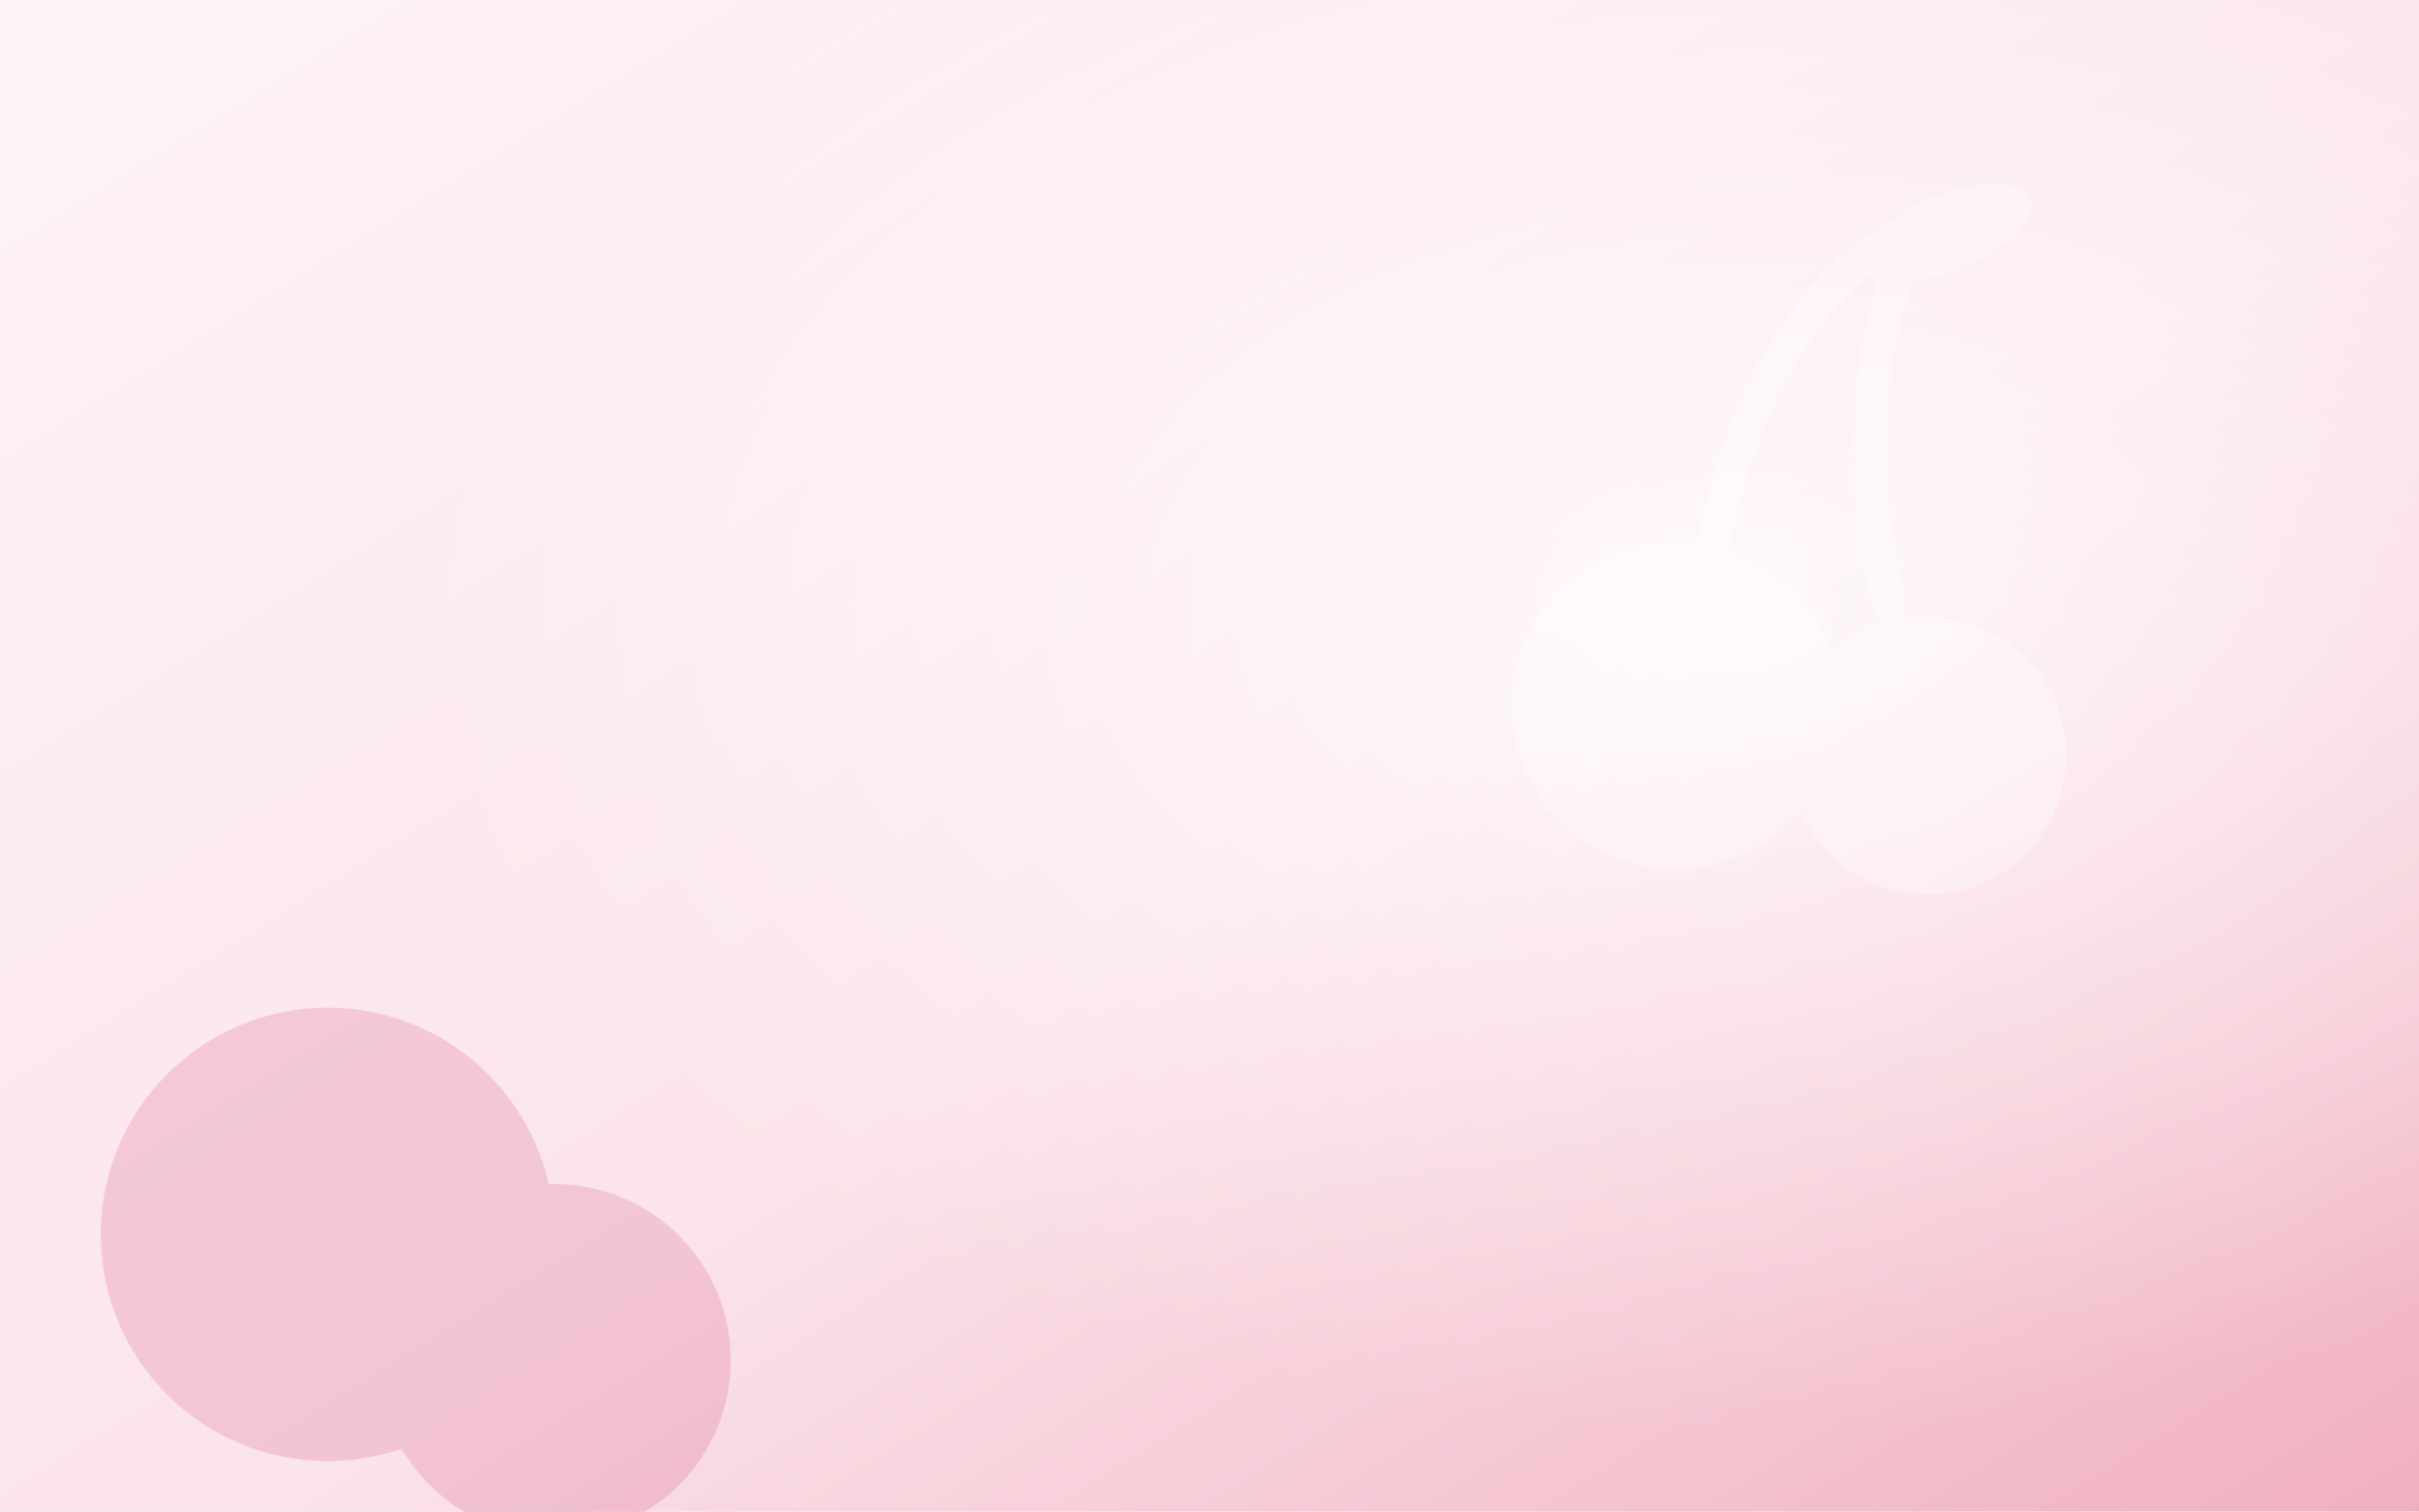
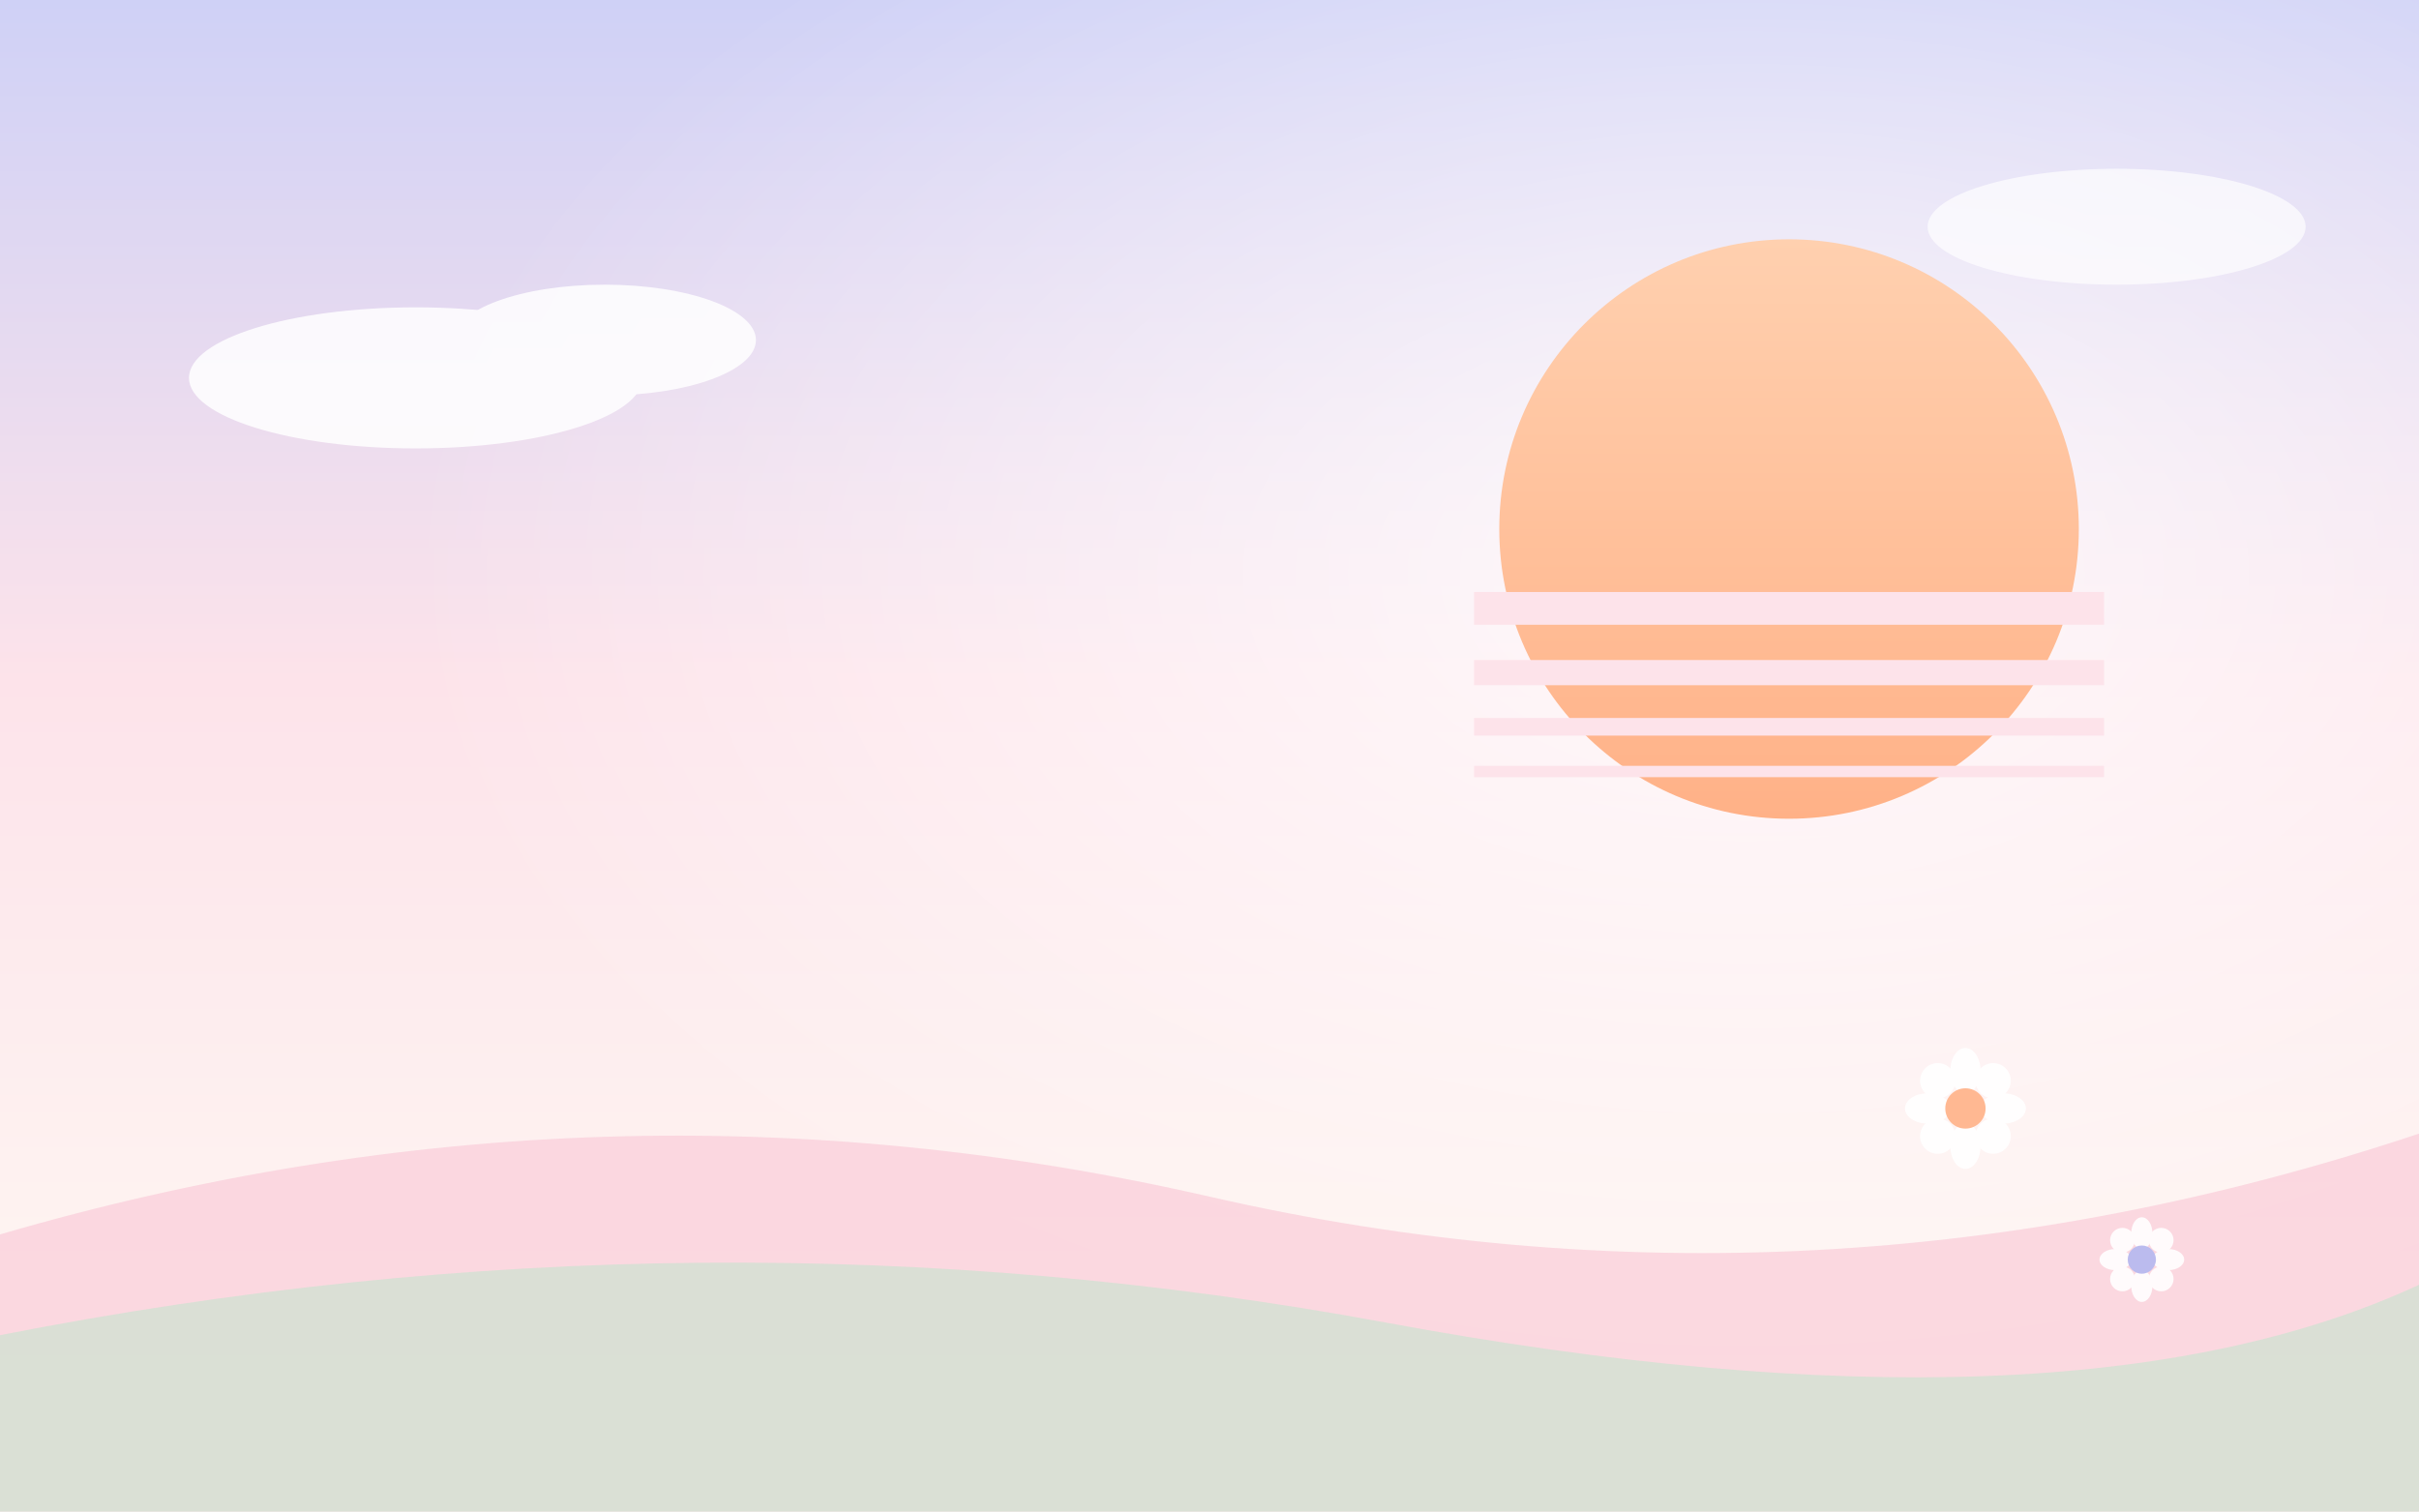
<svg xmlns="http://www.w3.org/2000/svg" viewBox="0 0 1920 1200">
  <defs>
-     <linearGradient id="bg" x1="0" y1="0" x2="1" y2="1">
-       <stop offset="0" stop-color="#fdf4f6" />
-       <stop offset="0.55" stop-color="#fbe4ea" />
-       <stop offset="1" stop-color="#f0afc0" />
+     <linearGradient id="bg" x1="0" y1="0" x2="0" y2="1">
+       <stop offset="0" stop-color="#cfd1f6" />
+       <stop offset="0.45" stop-color="#fde3ea" />
+       <stop offset="1" stop-color="#fefbf4" />
    </linearGradient>
-     <radialGradient id="glow" cx="0.72" cy="0.4" r="0.55">
-       <stop offset="0" stop-color="#ffffff" stop-opacity="0.75" />
+     <radialGradient id="glow" cx="0.72" cy="0.38" r="0.55">
+       <stop offset="0" stop-color="#ffffff" stop-opacity="0.8" />
      <stop offset="1" stop-color="#ffffff" stop-opacity="0" />
    </radialGradient>
+     <linearGradient id="sun" x1="0" y1="0" x2="0" y2="1">
+       <stop offset="0" stop-color="#ffd0af" />
+       <stop offset="1" stop-color="#ffb187" />
+     </linearGradient>
  </defs>
  <rect width="1920" height="1200" fill="url(#bg)" />
  <rect width="1920" height="1200" fill="url(#glow)" />
-   <g opacity="0.30">
-     <path d="M1360 430 Q1400 240 1520 180 Q1460 320 1500 480" fill="none" stroke="#ffffff" stroke-width="26" stroke-linecap="round" />
-     <ellipse cx="1545" cy="185" rx="72" ry="30" fill="#ffffff" transform="rotate(-22 1545 185)" />
-     <circle cx="1330" cy="560" r="130" fill="#ffffff" />
-     <circle cx="1530" cy="600" r="110" fill="#ffffff" />
+   <g>
+     <circle cx="1420" cy="420" r="230" fill="url(#sun)" />
+     <rect x="1170" y="470" width="500" height="26" fill="#fde3ea" />
+     <rect x="1170" y="524" width="500" height="20" fill="#fde3ea" />
+     <rect x="1170" y="570" width="500" height="14" fill="#fde3ea" />
+     <rect x="1170" y="608" width="500" height="9" fill="#fde3ea" />
  </g>
-   <g opacity="0.18">
-     <circle cx="260" cy="980" r="180" fill="#ce3a68" />
-     <circle cx="440" cy="1080" r="140" fill="#ce3a68" />
+   <g opacity="0.85">
+     <ellipse cx="330" cy="300" rx="180" ry="56" fill="#ffffff" />
+     <ellipse cx="480" cy="270" rx="120" ry="44" fill="#ffffff" />
+     <ellipse cx="1680" cy="180" rx="150" ry="46" fill="#ffffff" opacity="0.8" />
+   </g>
+   <path d="M0 980 Q480 840 960 950 T1920 900 L1920 1200 L0 1200 Z" fill="#f9ccd9" opacity="0.7" />
+   <path d="M0 1060 Q560 950 1100 1050 T1920 1020 L1920 1200 L0 1200 Z" fill="#bfe5cc" opacity="0.55" />
+   <g opacity="0.9">
+     <g transform="translate(1560 880)">
+       <ellipse cx="0" cy="-30" rx="12" ry="18" fill="#ffffff" />
+       <ellipse cx="0" cy="30" rx="12" ry="18" fill="#ffffff" />
+       <ellipse cx="-30" cy="0" rx="18" ry="12" fill="#ffffff" />
+       <ellipse cx="30" cy="0" rx="18" ry="12" fill="#ffffff" />
+       <ellipse cx="-22" cy="-22" rx="14" ry="14" fill="#ffffff" />
+       <ellipse cx="22" cy="-22" rx="14" ry="14" fill="#ffffff" />
+       <ellipse cx="-22" cy="22" rx="14" ry="14" fill="#ffffff" />
+       <ellipse cx="22" cy="22" rx="14" ry="14" fill="#ffffff" />
+       <circle r="16" fill="#ffb187" />
+     </g>
+     <g transform="translate(1700 1000) scale(0.7)">
+       <ellipse cx="0" cy="-30" rx="12" ry="18" fill="#ffffff" />
+       <ellipse cx="0" cy="30" rx="12" ry="18" fill="#ffffff" />
+       <ellipse cx="-30" cy="0" rx="18" ry="12" fill="#ffffff" />
+       <ellipse cx="30" cy="0" rx="18" ry="12" fill="#ffffff" />
+       <ellipse cx="-22" cy="-22" rx="14" ry="14" fill="#ffffff" />
+       <ellipse cx="22" cy="-22" rx="14" ry="14" fill="#ffffff" />
+       <ellipse cx="-22" cy="22" rx="14" ry="14" fill="#ffffff" />
+       <ellipse cx="22" cy="22" rx="14" ry="14" fill="#ffffff" />
+       <circle r="16" fill="#b4b8f0" />
+     </g>
  </g>
</svg>
